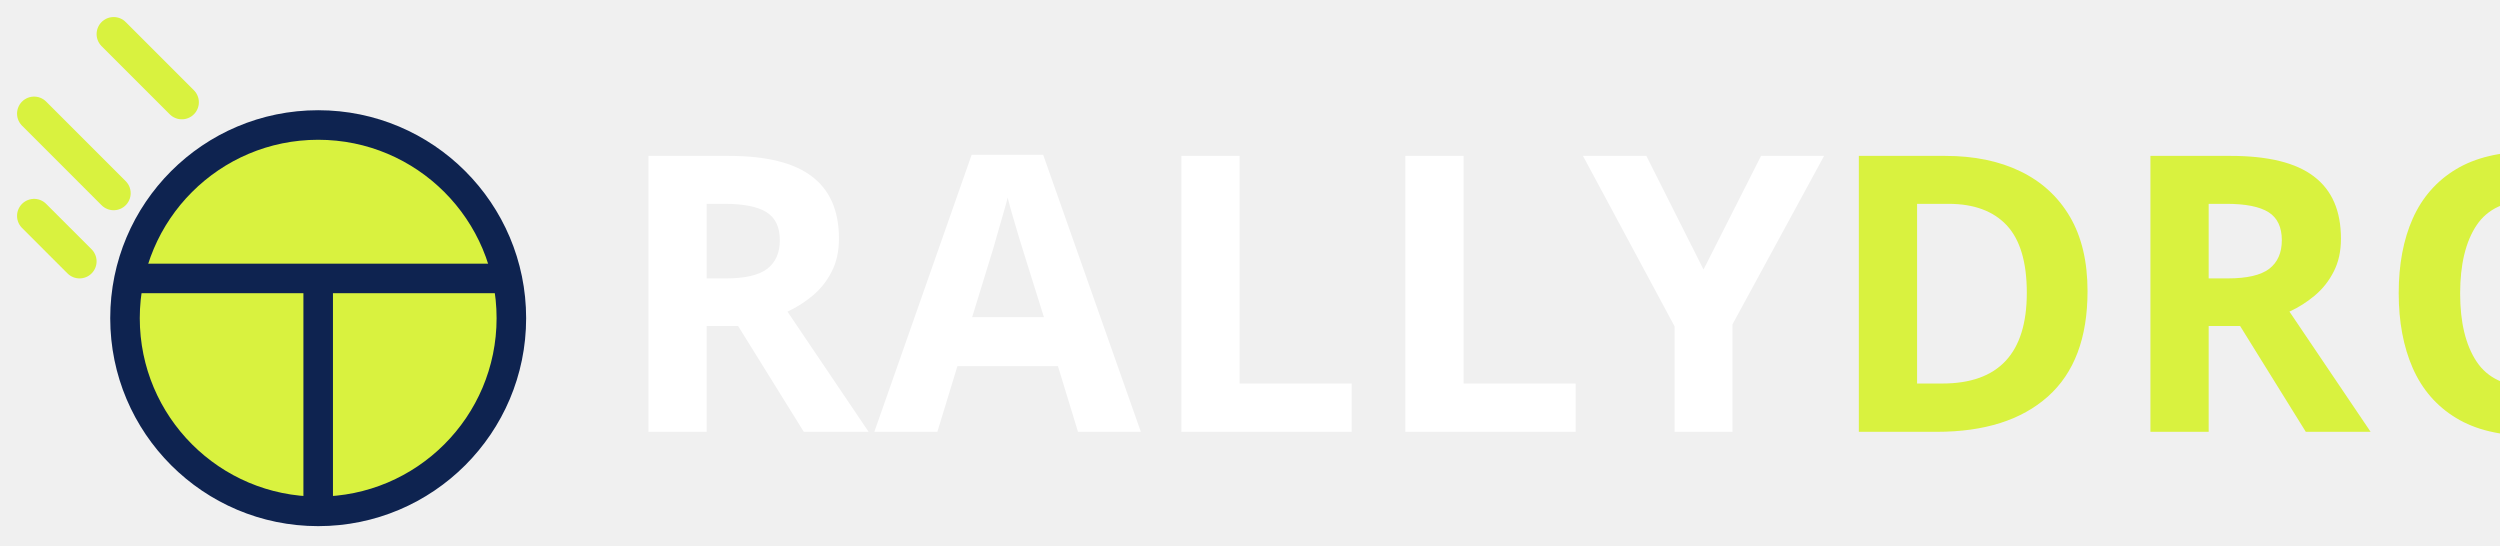
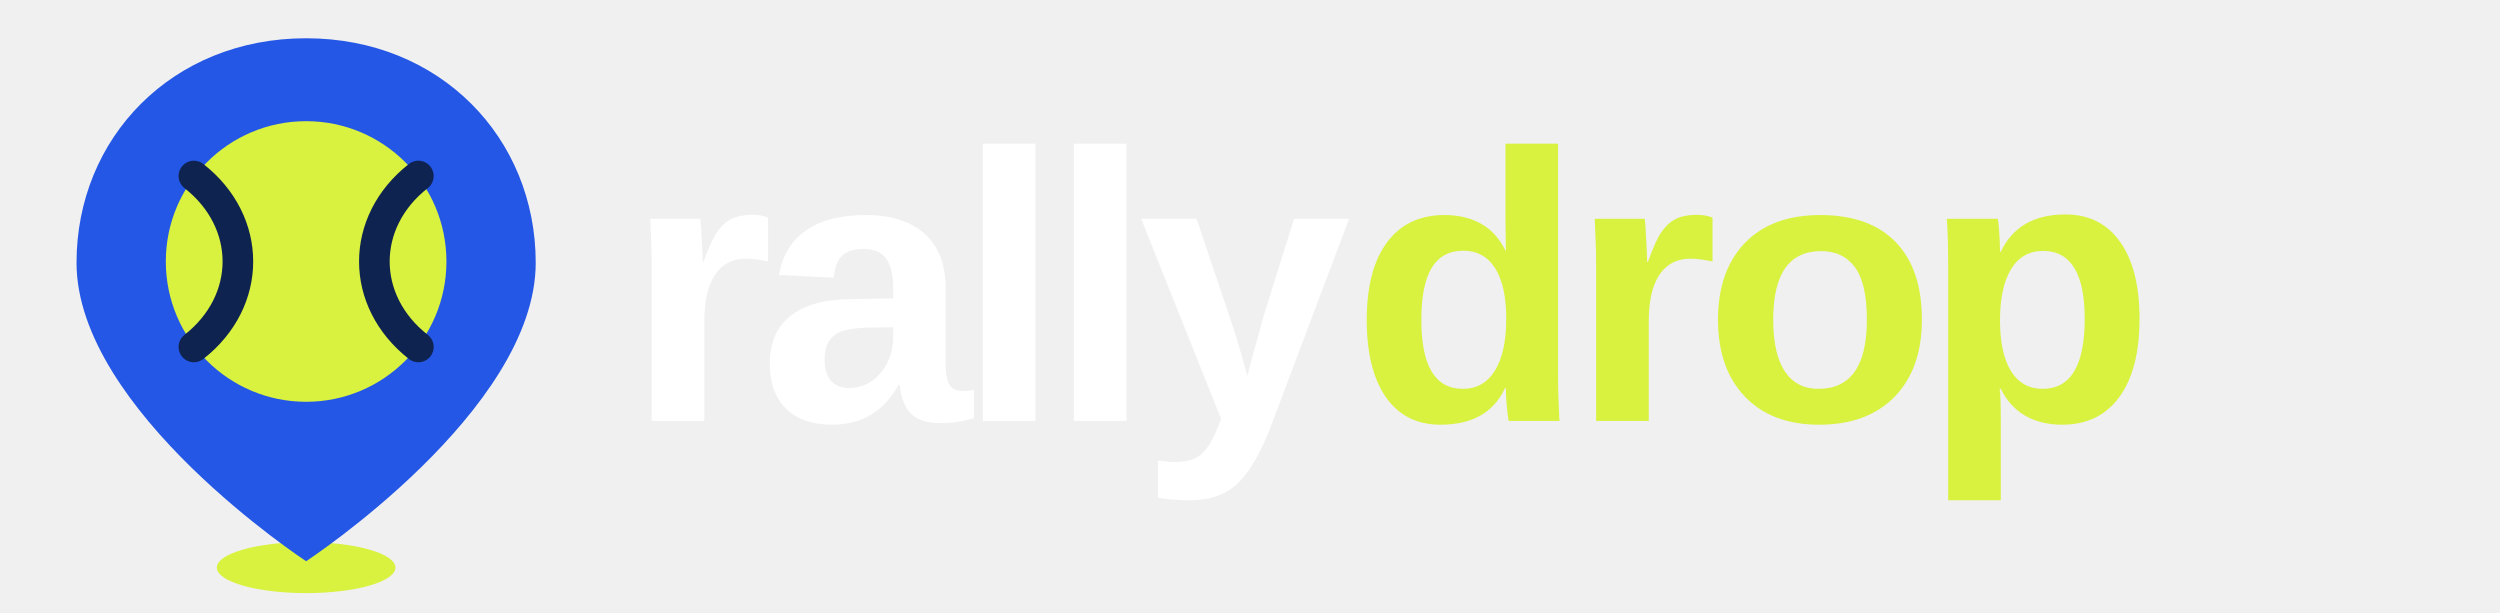
- <svg xmlns="http://www.w3.org/2000/svg" viewBox="0 0 220 48" role="img" aria-label="RallyDrop">
-   <defs>
-     <clipPath id="b">
-       <circle cx="28" cy="28" r="17" />
-     </clipPath>
-   </defs>
-   <g stroke="#D9F23F" stroke-width="3" stroke-linecap="round">
-     <path d="M3 10l7 7M10 3l6 6M3 19l4 4" />
-   </g>
-   <circle cx="28" cy="28" r="17" fill="#D9F23F" />
-   <g clip-path="url(#b)" stroke="#0E2350" stroke-width="2.6" fill="none">
-     <path d="M9 24.5h38M28 24.5V47" />
-   </g>
-   <circle cx="28" cy="28" r="17" fill="none" stroke="#0E2350" stroke-width="2.6" />
-   <text x="54" y="38" font-family="'Barlow Condensed','Arial Narrow',sans-serif" font-weight="800" font-size="34" letter-spacing="0.5" fill="#FFFFFF">RALLY<tspan fill="#D9F23F">DROP</tspan>
+ <svg xmlns="http://www.w3.org/2000/svg" viewBox="0 0 196 48" role="img" aria-label="RallyDrop">
+   <ellipse cx="24" cy="44.5" rx="7" ry="2" fill="#D9F23F" />
+   <path d="M24 3C34.5 3 42 10.8 42 20.6 42 32.2 24 44 24 44S6 32.2 6 20.6C6 10.8 13.5 3 24 3Z" fill="#2457E6" />
+   <circle cx="24" cy="20.5" r="11" fill="#D9F23F" />
+   <path d="M15.2 13.8c4.6 3.6 4.6 9.8 0 13.4M32.8 13.8c-4.6 3.6-4.6 9.8 0 13.4" stroke="#0E2350" stroke-width="2.4" fill="none" stroke-linecap="round" />
+   <text x="49" y="33" font-family="'Instrument Sans','Helvetica Neue',Arial,sans-serif" font-weight="800" font-size="30" letter-spacing="-1.2" fill="#FFFFFF">rally<tspan fill="#D9F23F">drop</tspan>
  </text>
</svg>
